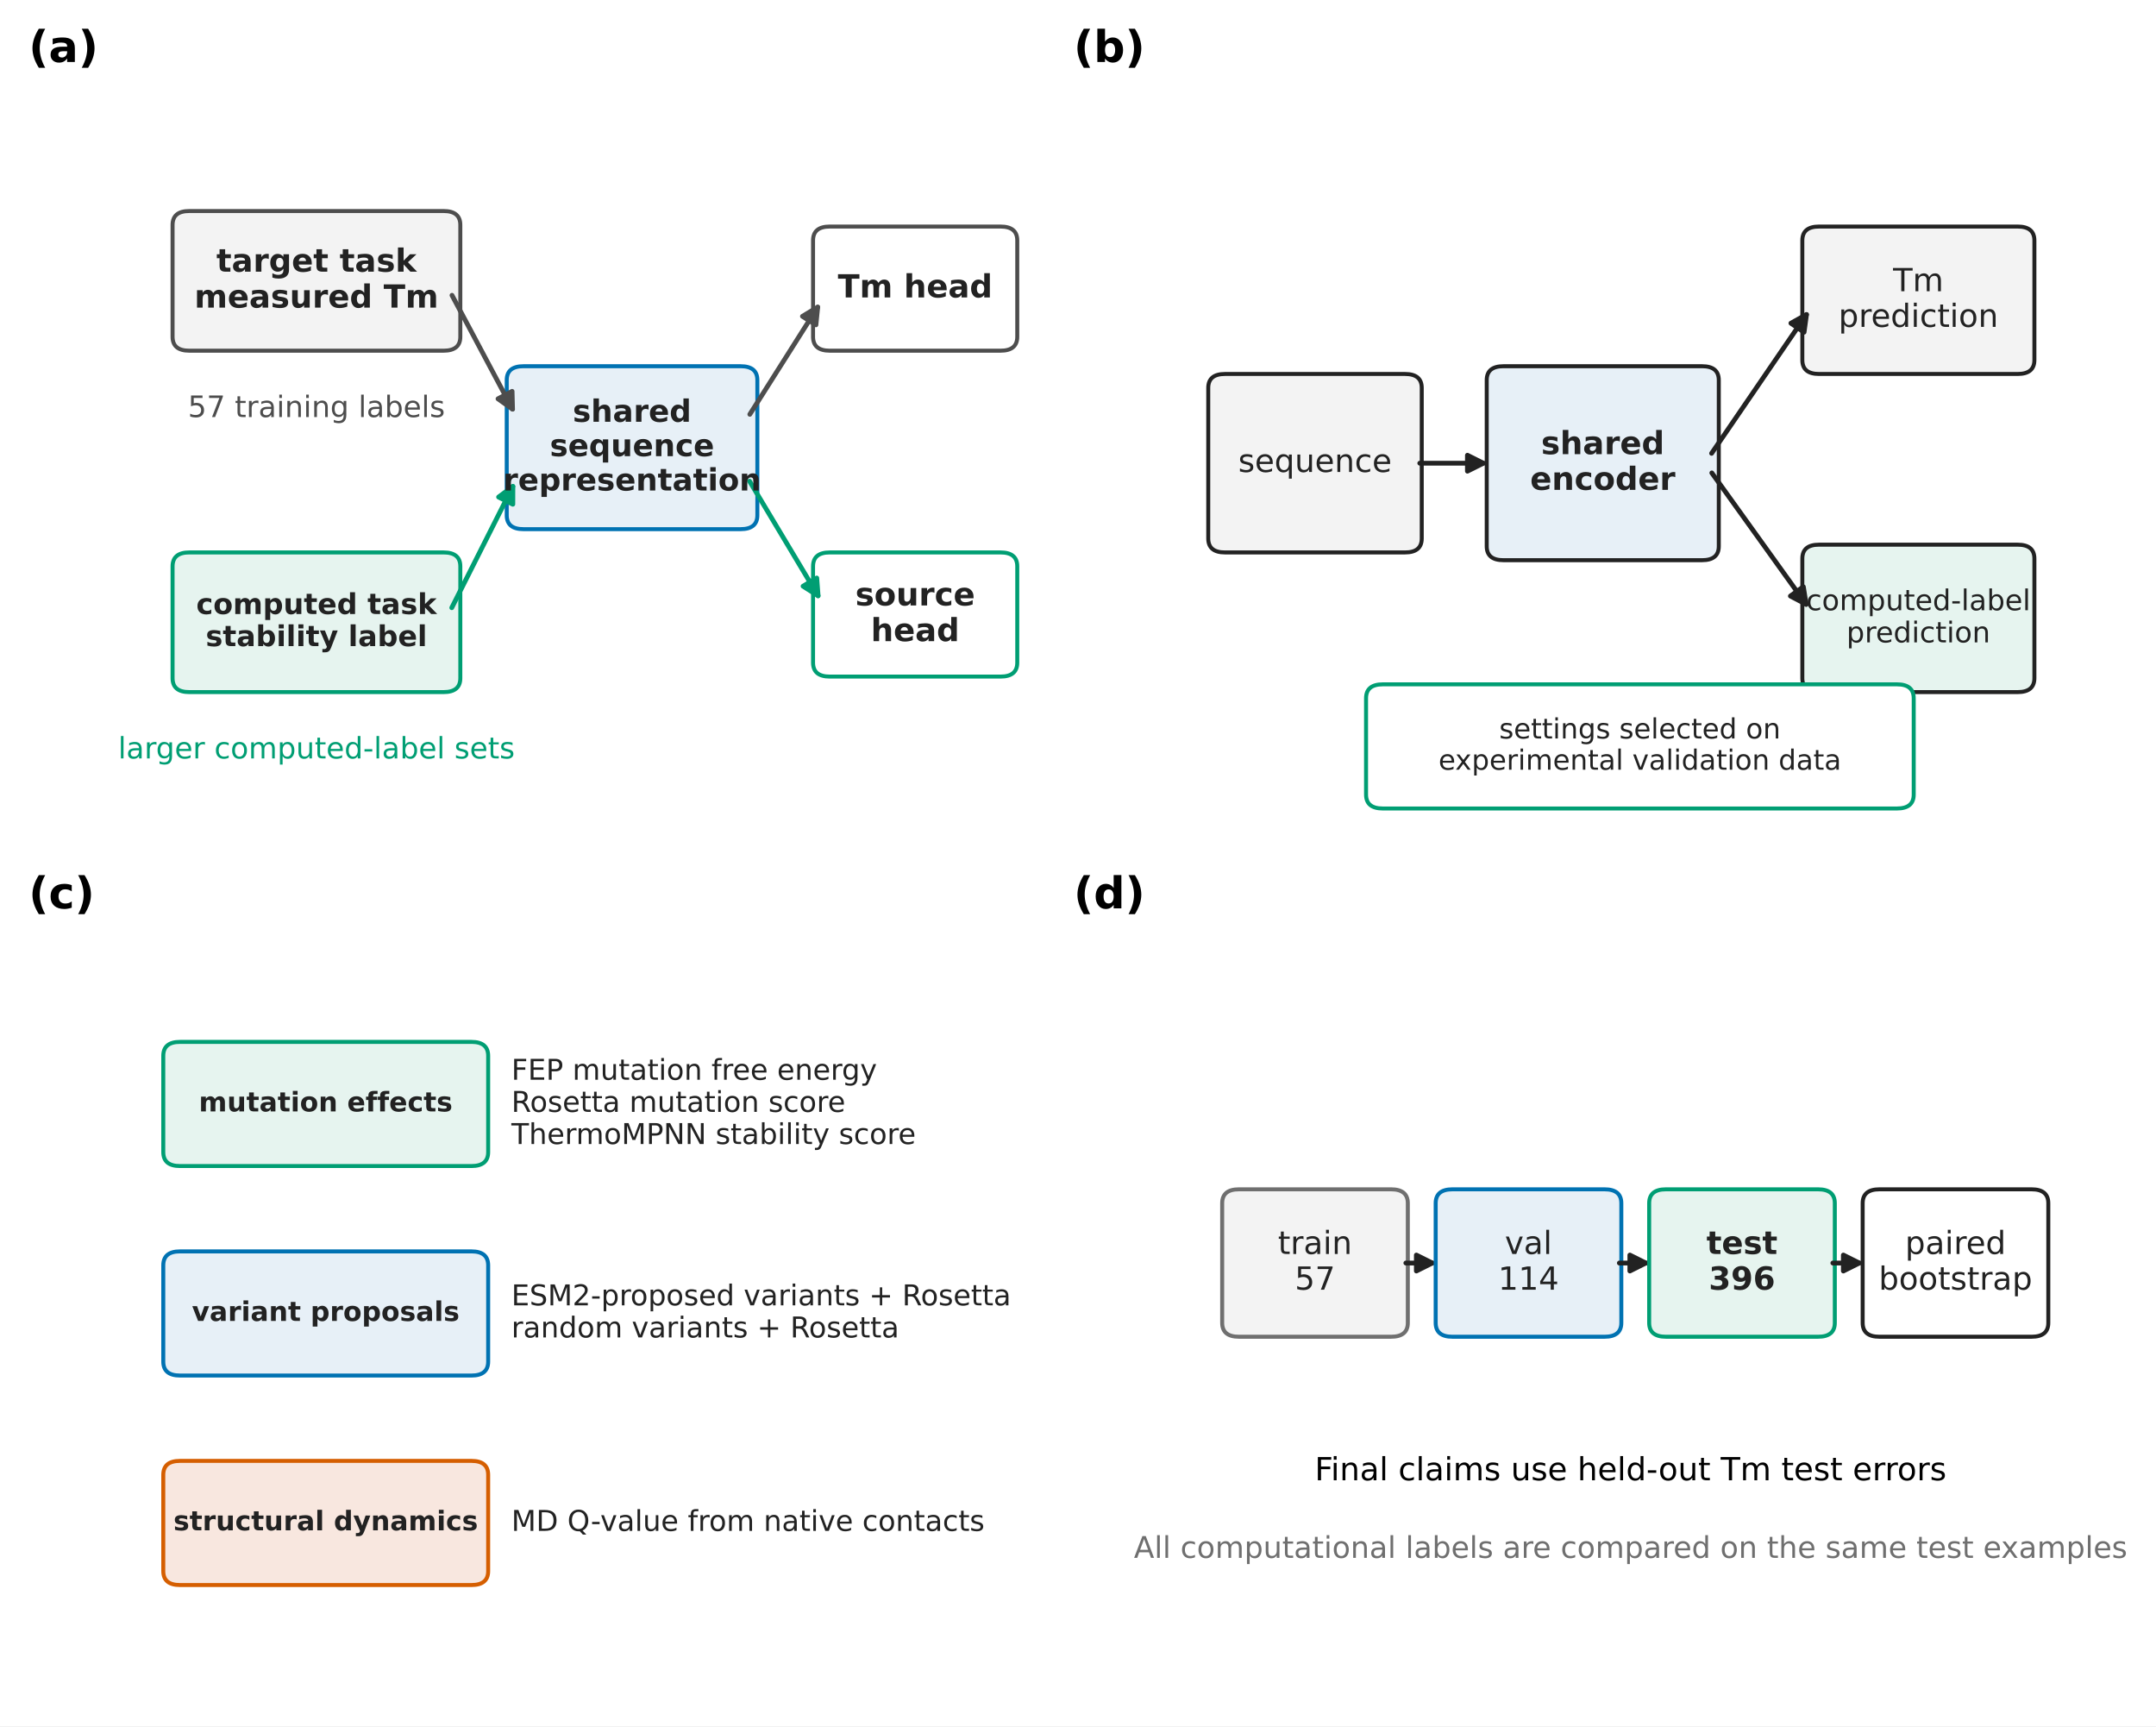
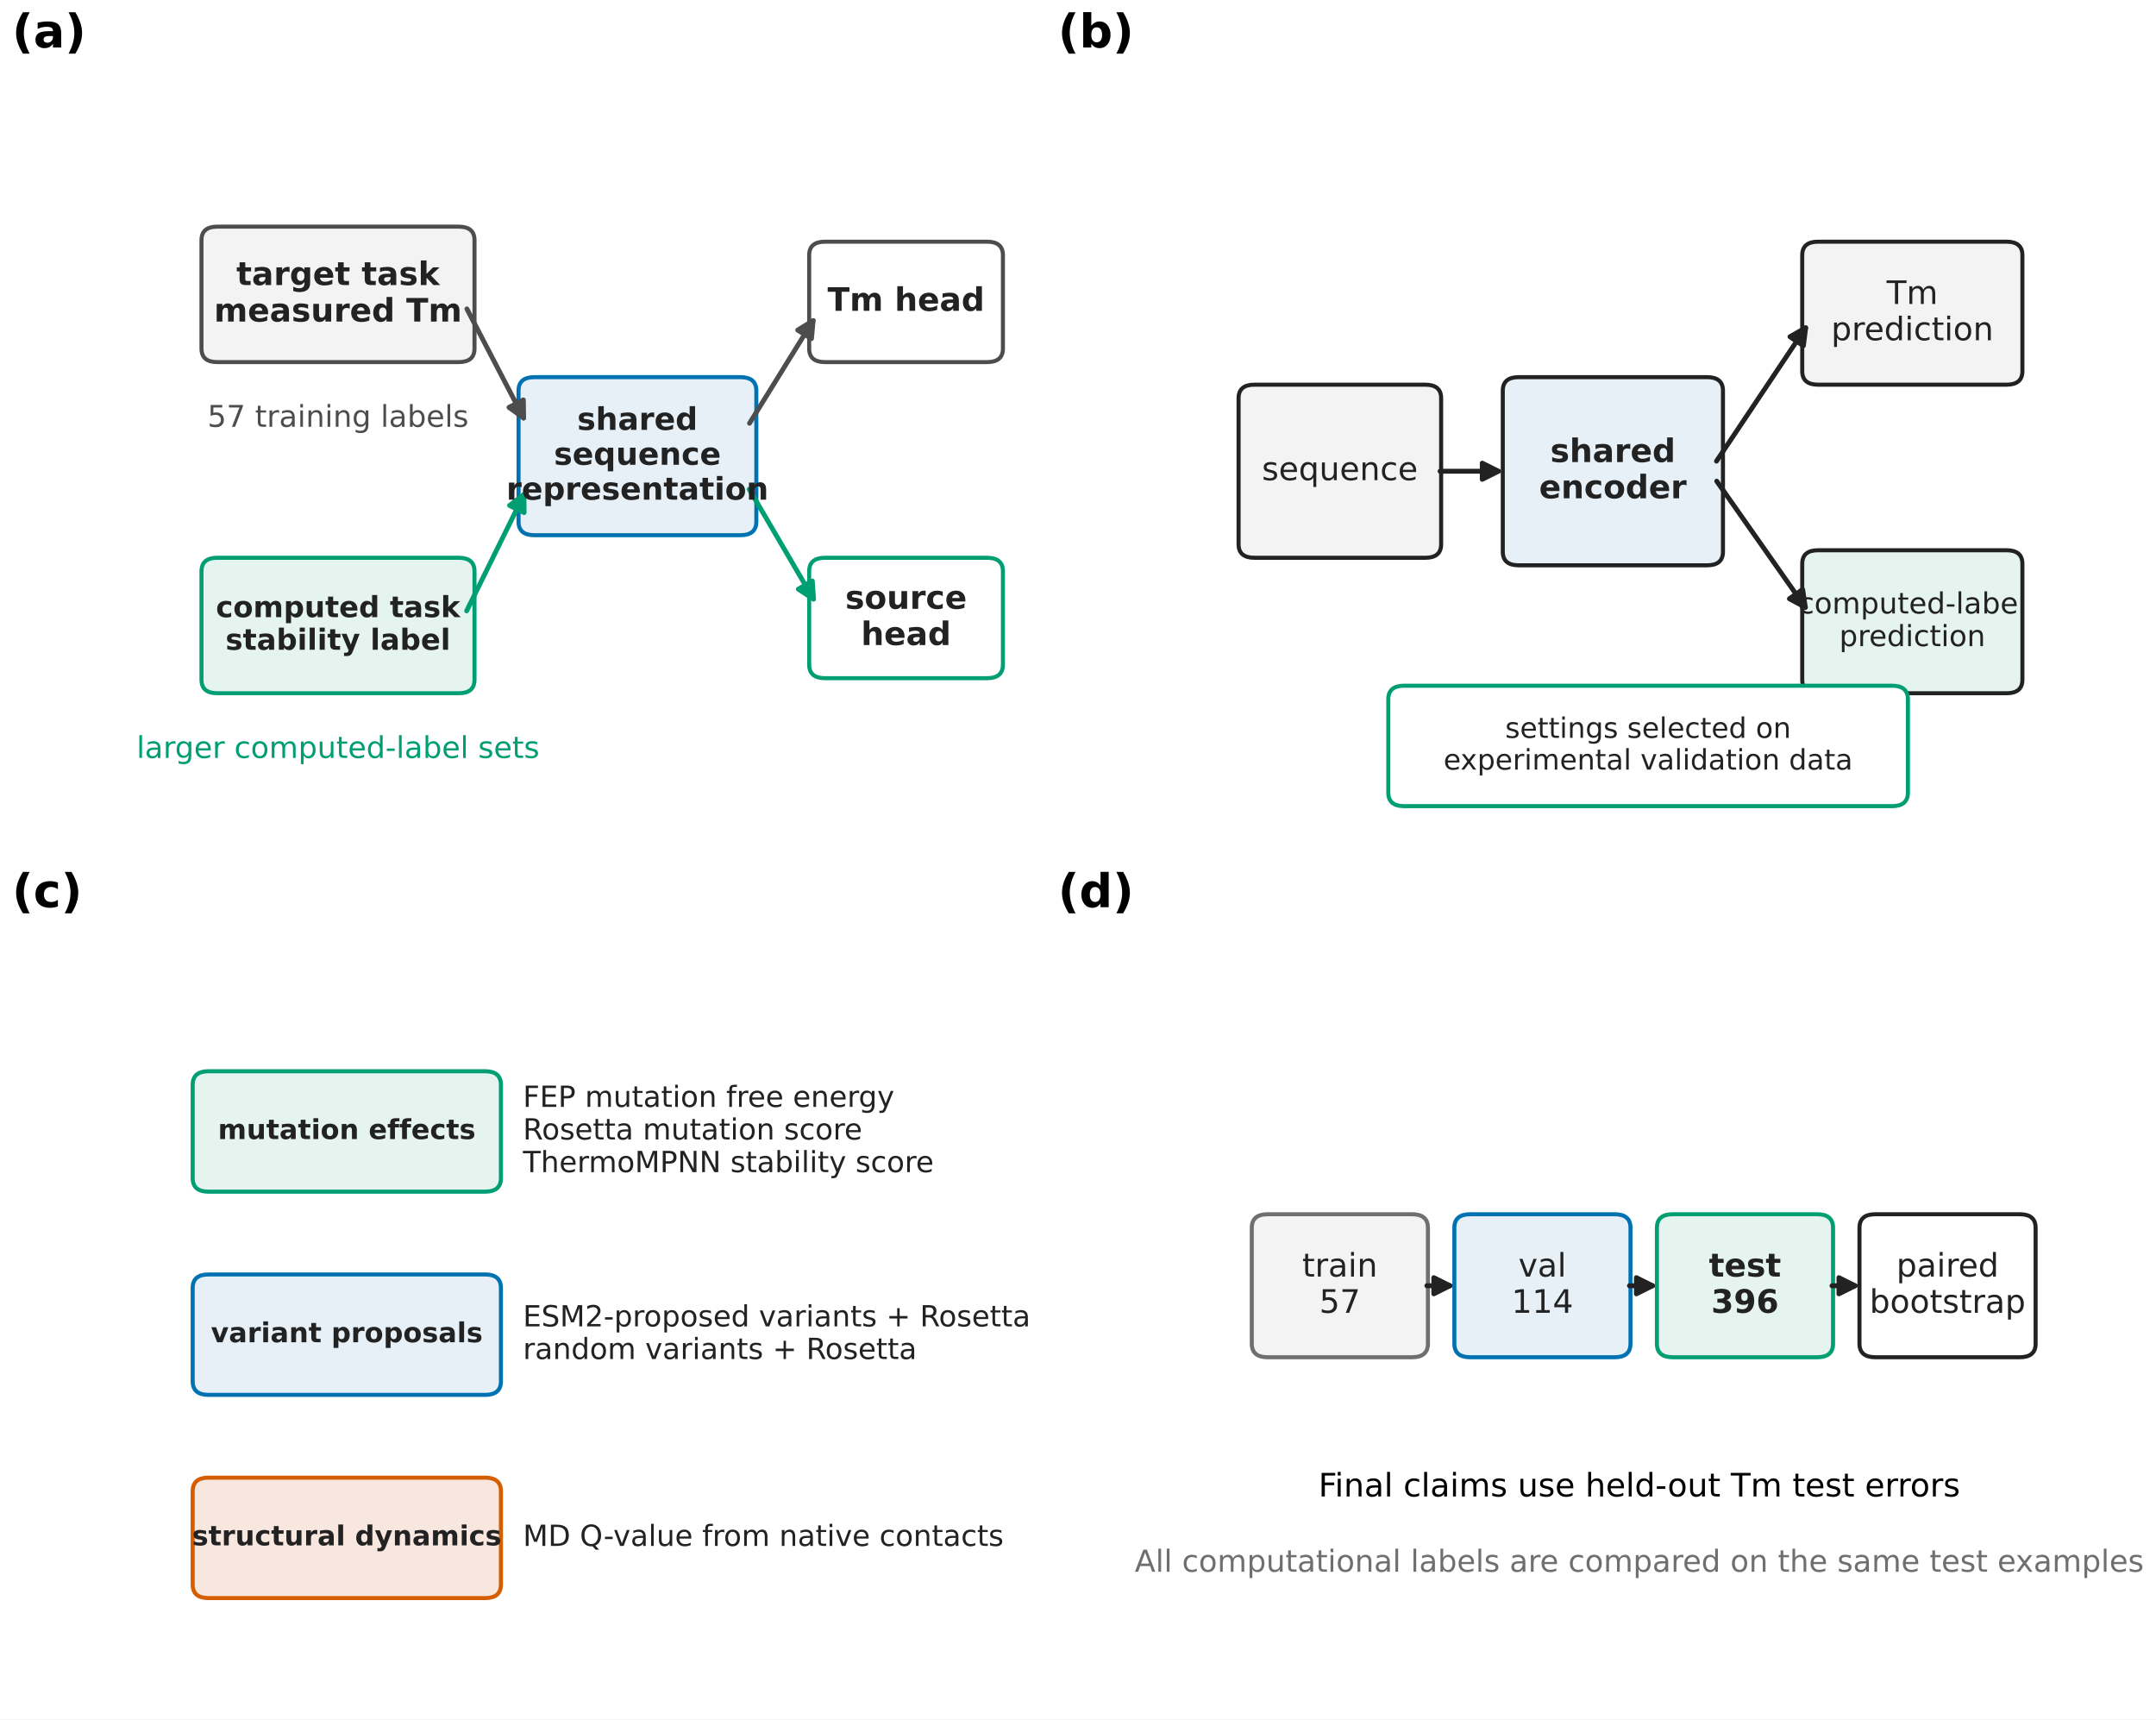
- <svg xmlns="http://www.w3.org/2000/svg" width="541.198pt" height="433.2pt" viewBox="0 0 541.198 433.2" version="1.1">
+ <svg xmlns="http://www.w3.org/2000/svg" width="532.8pt" height="424.8pt" viewBox="0 0 532.8 424.8" version="1.1">
  <defs>
    <style type="text/css">*{stroke-linejoin: round; stroke-linecap: butt}</style>
  </defs>
  <g id="figure_1">
    <g id="patch_1">
-       <path d="M 0 433.2 L 541.198 433.2 L 541.198 0 L 0 0 z " style="fill: #ffffff" />
+       <path d="M 0 424.8 L 532.8 424.8 L 532.8 0 L 0 0 z " style="fill: #ffffff" />
    </g>
    <g id="axes_1">
      <g id="patch_2">
-         <path d="M 30.501 213.6 L 263.508 213.6 L 263.508 18.883 L 30.501 18.883 z " style="fill: #ffffff" />
+         <path d="M 37.822 209.4 L 255.466 209.4 L 255.466 23.454 L 37.822 23.454 z " style="fill: #ffffff" />
      </g>
      <g id="patch_3">
-         <path d="M 47.51 88.007 L 111.354 88.007 Q 115.549 88.007 115.549 84.502 L 115.549 56.463 Q 115.549 52.958 111.354 52.958 L 47.51 52.958 Q 43.316 52.958 43.316 56.463 L 43.316 84.502 Q 43.316 88.007 47.51 88.007 z " clip-path="url(#p4a872b0648)" style="fill: #f3f3f3; stroke: #4d4d4d; stroke-linejoin: miter" />
+         <path d="M 53.71 89.465 L 113.345 89.465 Q 117.262 89.465 117.262 86.118 L 117.262 59.342 Q 117.262 55.995 113.345 55.995 L 53.71 55.995 Q 49.792 55.995 49.792 59.342 L 49.792 86.118 Q 49.792 89.465 53.71 89.465 z " clip-path="url(#p6872adf41d)" style="fill: #f3f3f3; stroke: #4d4d4d; stroke-linejoin: miter" />
      </g>
      <g id="patch_4">
-         <path d="M 47.51 173.683 L 111.354 173.683 Q 115.549 173.683 115.549 170.178 L 115.549 142.139 Q 115.549 138.634 111.354 138.634 L 47.51 138.634 Q 43.316 138.634 43.316 142.139 L 43.316 170.178 Q 43.316 173.683 47.51 173.683 z " clip-path="url(#p4a872b0648)" style="fill: #e6f4ef; stroke: #009e73; stroke-linejoin: miter" />
+         <path d="M 53.71 171.281 L 113.345 171.281 Q 117.262 171.281 117.262 167.934 L 117.262 141.158 Q 117.262 137.811 113.345 137.811 L 53.71 137.811 Q 49.792 137.811 49.792 141.158 L 49.792 167.934 Q 49.792 171.281 53.71 171.281 z " clip-path="url(#p6872adf41d)" style="fill: #e6f4ef; stroke: #009e73; stroke-linejoin: miter" />
      </g>
      <g id="patch_5">
-         <path d="M 131.393 132.792 L 185.917 132.792 Q 190.111 132.792 190.111 129.287 L 190.111 95.407 Q 190.111 91.902 185.917 91.902 L 131.393 91.902 Q 127.199 91.902 127.199 95.407 L 127.199 129.287 Q 127.199 132.792 131.393 132.792 z " clip-path="url(#p4a872b0648)" style="fill: #e7f0f7; stroke: #0072b2; stroke-linejoin: miter" />
+         <path d="M 132.062 132.232 L 182.991 132.232 Q 186.908 132.232 186.908 128.885 L 186.908 96.531 Q 186.908 93.184 182.991 93.184 L 132.062 93.184 Q 128.144 93.184 128.144 96.531 L 128.144 128.885 Q 128.144 132.232 132.062 132.232 z " clip-path="url(#p6872adf41d)" style="fill: #e7f0f7; stroke: #0072b2; stroke-linejoin: miter" />
      </g>
      <g id="patch_6">
-         <path d="M 208.286 88.007 L 251.159 88.007 Q 255.353 88.007 255.353 84.502 L 255.353 60.358 Q 255.353 56.853 251.159 56.853 L 208.286 56.853 Q 204.091 56.853 204.091 60.358 L 204.091 84.502 Q 204.091 88.007 208.286 88.007 z " clip-path="url(#p4a872b0648)" style="fill: #ffffff; stroke: #4d4d4d; stroke-linejoin: miter" />
+         <path d="M 203.885 89.465 L 243.931 89.465 Q 247.849 89.465 247.849 86.118 L 247.849 63.061 Q 247.849 59.714 243.931 59.714 L 203.885 59.714 Q 199.967 59.714 199.967 63.061 L 199.967 86.118 Q 199.967 89.465 203.885 89.465 z " clip-path="url(#p6872adf41d)" style="fill: #ffffff; stroke: #4d4d4d; stroke-linejoin: miter" />
      </g>
      <g id="patch_7">
-         <path d="M 208.286 169.788 L 251.159 169.788 Q 255.353 169.788 255.353 166.283 L 255.353 142.139 Q 255.353 138.634 251.159 138.634 L 208.286 138.634 Q 204.091 138.634 204.091 142.139 L 204.091 166.283 Q 204.091 169.788 208.286 169.788 z " clip-path="url(#p4a872b0648)" style="fill: #ffffff; stroke: #009e73; stroke-linejoin: miter" />
+         <path d="M 203.885 167.562 L 243.931 167.562 Q 247.849 167.562 247.849 164.215 L 247.849 141.158 Q 247.849 137.811 243.931 137.811 L 203.885 137.811 Q 199.967 137.811 199.967 141.158 L 199.967 164.215 Q 199.967 167.562 203.885 167.562 z " clip-path="url(#p6872adf41d)" style="fill: #ffffff; stroke: #009e73; stroke-linejoin: miter" />
      </g>
      <g id="patch_8">
-         <path d="M 113.462 74.105 Q 121.374 88.982 128.657 102.675 " clip-path="url(#p4a872b0648)" style="fill: none; stroke: #4d4d4d; stroke-width: 1.2; stroke-linecap: round" />
-         <path d="M 128.544 98.204 L 128.657 102.675 L 125.013 100.082 z " clip-path="url(#p4a872b0648)" style="fill: #4d4d4d; stroke: #4d4d4d; stroke-width: 1.2; stroke-linecap: round" />
+         <path d="M 115.381 76.319 Q 122.703 90.395 129.407 103.28 " clip-path="url(#p6872adf41d)" style="fill: none; stroke: #4d4d4d; stroke-width: 1.2; stroke-linecap: round" />
+         <path d="M 129.335 98.809 L 129.407 103.28 L 125.786 100.655 z " clip-path="url(#p6872adf41d)" style="fill: #4d4d4d; stroke: #4d4d4d; stroke-width: 1.2; stroke-linecap: round" />
      </g>
      <g id="patch_9">
-         <path d="M 113.404 152.504 Q 121.375 136.685 128.742 122.063 " clip-path="url(#p4a872b0648)" style="fill: none; stroke: #009e73; stroke-width: 1.2; stroke-linecap: round" />
-         <path d="M 125.156 124.736 L 128.742 122.063 L 128.728 126.535 z " clip-path="url(#p4a872b0648)" style="fill: #009e73; stroke: #009e73; stroke-width: 1.2; stroke-linecap: round" />
+         <path d="M 115.322 150.929 Q 122.703 135.953 129.49 122.18 " clip-path="url(#p6872adf41d)" style="fill: none; stroke: #009e73; stroke-width: 1.2; stroke-linecap: round" />
+         <path d="M 125.928 124.883 L 129.49 122.18 L 129.516 126.652 z " clip-path="url(#p6872adf41d)" style="fill: #009e73; stroke: #009e73; stroke-width: 1.2; stroke-linecap: round" />
      </g>
      <g id="patch_10">
-         <path d="M 188.221 103.972 Q 197.101 89.955 205.263 77.071 " clip-path="url(#p4a872b0648)" style="fill: none; stroke: #4d4d4d; stroke-width: 1.2; stroke-linecap: round" />
-         <path d="M 201.433 79.379 L 205.263 77.071 L 204.812 81.52 z " clip-path="url(#p4a872b0648)" style="fill: #4d4d4d; stroke: #4d4d4d; stroke-width: 1.2; stroke-linecap: round" />
+         <path d="M 185.224 104.579 Q 193.438 91.324 200.944 79.21 " clip-path="url(#p6872adf41d)" style="fill: none; stroke: #4d4d4d; stroke-width: 1.2; stroke-linecap: round" />
+         <path d="M 197.137 81.557 L 200.944 79.21 L 200.538 83.664 z " clip-path="url(#p6872adf41d)" style="fill: #4d4d4d; stroke: #4d4d4d; stroke-width: 1.2; stroke-linecap: round" />
      </g>
      <g id="patch_11">
-         <path d="M 188.154 120.76 Q 197.101 135.712 205.358 149.513 " clip-path="url(#p4a872b0648)" style="fill: none; stroke: #009e73; stroke-width: 1.2; stroke-linecap: round" />
-         <path d="M 205.021 145.054 L 205.358 149.513 L 201.588 147.107 z " clip-path="url(#p4a872b0648)" style="fill: #009e73; stroke: #009e73; stroke-width: 1.2; stroke-linecap: round" />
+         <path d="M 185.157 120.873 Q 193.436 135.02 201.038 148.009 " clip-path="url(#p6872adf41d)" style="fill: none; stroke: #009e73; stroke-width: 1.2; stroke-linecap: round" />
+         <path d="M 200.744 143.546 L 201.038 148.009 L 197.292 145.567 z " clip-path="url(#p6872adf41d)" style="fill: #009e73; stroke: #009e73; stroke-width: 1.2; stroke-linecap: round" />
      </g>
      <g id="matplotlib.axis_1" />
      <g id="matplotlib.axis_2" />
      <g id="text_1">
-         <text style="font-weight: 700; font-size: 8px; font-family: 'DejaVu Sans'; fill: #222222" transform="translate(54.31612 68.18)">target task</text>
-         <text style="font-weight: 700; font-size: 8px; font-family: 'DejaVu Sans'; fill: #222222" transform="translate(48.78549 77.20075)">measured Tm</text>
+         <text style="font-weight: 700; font-size: 8px; font-family: 'DejaVu Sans'; fill: #222222" transform="translate(58.41102 70.42693)">target task</text>
+         <text style="font-weight: 700; font-size: 8px; font-family: 'DejaVu Sans'; fill: #222222" transform="translate(52.8804 79.44768)">measured Tm</text>
      </g>
      <g id="text_2">
-         <text style="font-weight: 700; font-size: 7.2px; font-family: 'DejaVu Sans'; fill: #222222" transform="translate(49.25481 154.0856)">computed task</text>
-         <text style="font-weight: 700; font-size: 7.2px; font-family: 'DejaVu Sans'; fill: #222222" transform="translate(51.62349 162.148)">stability label</text>
+         <text style="font-weight: 700; font-size: 7.2px; font-family: 'DejaVu Sans'; fill: #222222" transform="translate(53.34971 152.4732)">computed task</text>
+         <text style="font-weight: 700; font-size: 7.2px; font-family: 'DejaVu Sans'; fill: #222222" transform="translate(55.7184 160.5357)">stability label</text>
      </g>
      <g id="text_3">
-         <text style="font-weight: 700; font-size: 7.7px; font-family: 'DejaVu Sans'; fill: #222222" transform="translate(143.7591 105.8493)">shared</text>
-         <text style="font-weight: 700; font-size: 7.7px; font-family: 'DejaVu Sans'; fill: #222222" transform="translate(138.0099 114.4716)">sequence</text>
-         <text style="font-weight: 700; font-size: 7.7px; font-family: 'DejaVu Sans'; fill: #222222" transform="translate(126.2518 123.094)">representation</text>
+         <text style="font-weight: 700; font-size: 7.7px; font-family: 'DejaVu Sans'; fill: #222222" transform="translate(142.6304 106.2105)">shared</text>
+         <text style="font-weight: 700; font-size: 7.7px; font-family: 'DejaVu Sans'; fill: #222222" transform="translate(136.8813 114.8328)">sequence</text>
+         <text style="font-weight: 700; font-size: 7.7px; font-family: 'DejaVu Sans'; fill: #222222" transform="translate(125.1231 123.4551)">representation</text>
      </g>
      <g id="text_4">
-         <text style="font-weight: 700; font-size: 8px; font-family: 'DejaVu Sans'; text-anchor: middle; fill: #222222" x="229.722" y="74.638" transform="rotate(-0 229.7223 74.63754)">Tm head</text>
+         <text style="font-weight: 700; font-size: 8px; font-family: 'DejaVu Sans'; text-anchor: middle; fill: #222222" x="223.908" y="76.797" transform="rotate(-0 223.9078 76.79676)">Tm head</text>
      </g>
      <g id="text_5">
-         <text style="font-weight: 700; font-size: 8px; font-family: 'DejaVu Sans'; fill: #222222" transform="translate(214.6892 151.9394)">source</text>
-         <text style="font-weight: 700; font-size: 8px; font-family: 'DejaVu Sans'; fill: #222222" transform="translate(218.5992 160.8976)">head</text>
+         <text style="font-weight: 700; font-size: 8px; font-family: 'DejaVu Sans'; fill: #222222" transform="translate(208.8746 150.4148)">source</text>
+         <text style="font-weight: 700; font-size: 8px; font-family: 'DejaVu Sans'; fill: #222222" transform="translate(212.7846 159.373)">head</text>
      </g>
      <g id="text_6">
-         <text style="font-size: 7.4px; font-family: 'DejaVu Sans'; text-anchor: middle; fill: #4d4d4d" x="79.432" y="104.653" transform="rotate(-0 79.43237 104.653)">57 training labels</text>
+         <text style="font-size: 7.4px; font-family: 'DejaVu Sans'; text-anchor: middle; fill: #4d4d4d" x="83.527" y="105.453" transform="rotate(-0 83.52727 105.4528)">57 training labels</text>
      </g>
      <g id="text_7">
-         <text style="font-size: 7.4px; font-family: 'DejaVu Sans'; text-anchor: middle; fill: #009e73" x="79.432" y="190.328" transform="rotate(-0 79.43237 190.3283)">larger computed-label sets</text>
+         <text style="font-size: 7.4px; font-family: 'DejaVu Sans'; text-anchor: middle; fill: #009e73" x="83.527" y="187.269" transform="rotate(-0 83.52727 187.2688)">larger computed-label sets</text>
      </g>
      <g id="text_8">
-         <text style="font-weight: 700; font-size: 11px; font-family: 'DejaVu Sans'; text-anchor: start" x="7.2" y="15.558" transform="rotate(-0 7.2 15.55828)">(a)</text>
+         <text style="font-weight: 700; font-size: 11.5px; font-family: 'DejaVu Sans'; text-anchor: start" x="2.999" y="11.738" transform="rotate(-0 2.998924 11.73844)">(a)</text>
      </g>
    </g>
    <g id="axes_2">
      <g id="patch_12">
-         <path d="M 292.809 213.6 L 525.817 213.6 L 525.817 18.883 L 292.809 18.883 z " style="fill: #ffffff" />
+         <path d="M 296.288 209.4 L 513.933 209.4 L 513.933 23.454 L 296.288 23.454 z " style="fill: #ffffff" />
      </g>
      <g id="patch_13">
-         <path d="M 307.489 138.634 L 352.692 138.634 Q 356.886 138.634 356.886 135.129 L 356.886 97.354 Q 356.886 93.849 352.692 93.849 L 307.489 93.849 Q 303.295 93.849 303.295 97.354 L 303.295 135.129 Q 303.295 138.634 307.489 138.634 z " clip-path="url(#p6055d7ea4e)" style="fill: #f3f3f3; stroke: #222222; stroke-linejoin: miter" />
+         <path d="M 310 137.811 L 352.223 137.811 Q 356.141 137.811 356.141 134.464 L 356.141 98.39 Q 356.141 95.043 352.223 95.043 L 310 95.043 Q 306.082 95.043 306.082 98.39 L 306.082 134.464 Q 306.082 137.811 310 137.811 z " clip-path="url(#p6206962e86)" style="fill: #f3f3f3; stroke: #222222; stroke-linejoin: miter" />
      </g>
      <g id="patch_14">
-         <path d="M 377.391 140.581 L 427.255 140.581 Q 431.449 140.581 431.449 137.076 L 431.449 95.407 Q 431.449 91.902 427.255 91.902 L 377.391 91.902 Q 373.197 91.902 373.197 95.407 L 373.197 137.076 Q 373.197 140.581 377.391 140.581 z " clip-path="url(#p6055d7ea4e)" style="fill: #e7f0f7; stroke: #222222; stroke-linejoin: miter" />
+         <path d="M 375.293 139.67 L 421.869 139.67 Q 425.787 139.67 425.787 136.323 L 425.787 96.531 Q 425.787 93.184 421.869 93.184 L 375.293 93.184 Q 371.376 93.184 371.376 96.531 L 371.376 136.323 Q 371.376 139.67 375.293 139.67 z " clip-path="url(#p6206962e86)" style="fill: #e7f0f7; stroke: #222222; stroke-linejoin: miter" />
      </g>
      <g id="patch_15">
-         <path d="M 456.614 93.849 L 506.477 93.849 Q 510.672 93.849 510.672 90.344 L 510.672 60.358 Q 510.672 56.853 506.477 56.853 L 456.614 56.853 Q 452.42 56.853 452.42 60.358 L 452.42 90.344 Q 452.42 93.849 456.614 93.849 z " clip-path="url(#p6055d7ea4e)" style="fill: #f3f3f3; stroke: #222222; stroke-linejoin: miter" />
+         <path d="M 449.292 95.043 L 495.868 95.043 Q 499.786 95.043 499.786 91.696 L 499.786 63.061 Q 499.786 59.714 495.868 59.714 L 449.292 59.714 Q 445.375 59.714 445.375 63.061 L 445.375 91.696 Q 445.375 95.043 449.292 95.043 z " clip-path="url(#p6206962e86)" style="fill: #f3f3f3; stroke: #222222; stroke-linejoin: miter" />
      </g>
      <g id="patch_16">
-         <path d="M 456.614 173.683 L 506.477 173.683 Q 510.672 173.683 510.672 170.178 L 510.672 140.191 Q 510.672 136.686 506.477 136.686 L 456.614 136.686 Q 452.42 136.686 452.42 140.191 L 452.42 170.178 Q 452.42 173.683 456.614 173.683 z " clip-path="url(#p6055d7ea4e)" style="fill: #e6f4ef; stroke: #222222; stroke-linejoin: miter" />
+         <path d="M 449.292 171.281 L 495.868 171.281 Q 499.786 171.281 499.786 167.934 L 499.786 139.298 Q 499.786 135.951 495.868 135.951 L 449.292 135.951 Q 445.375 135.951 445.375 139.298 L 445.375 167.934 Q 445.375 171.281 449.292 171.281 z " clip-path="url(#p6206962e86)" style="fill: #e6f4ef; stroke: #222222; stroke-linejoin: miter" />
      </g>
      <g id="patch_17">
-         <path d="M 356.392 116.241 Q 365.043 116.241 372.352 116.241 " clip-path="url(#p6055d7ea4e)" style="fill: none; stroke: #222222; stroke-width: 1.2; stroke-linecap: round" />
-         <path d="M 368.352 114.241 L 372.352 116.241 L 368.352 118.241 z " clip-path="url(#p6055d7ea4e)" style="fill: #222222; stroke: #222222; stroke-width: 1.2; stroke-linecap: round" />
+         <path d="M 355.875 116.427 Q 363.757 116.427 370.298 116.427 " clip-path="url(#p6206962e86)" style="fill: none; stroke: #222222; stroke-width: 1.2; stroke-linecap: round" />
+         <path d="M 366.298 114.427 L 370.298 116.427 L 366.298 118.427 z " clip-path="url(#p6206962e86)" style="fill: #222222; stroke: #222222; stroke-width: 1.2; stroke-linecap: round" />
      </g>
      <g id="patch_18">
-         <path d="M 429.648 113.763 Q 441.934 95.796 453.463 78.936 " clip-path="url(#p6055d7ea4e)" style="fill: none; stroke: #222222; stroke-width: 1.2; stroke-linecap: round" />
-         <path d="M 449.554 81.109 L 453.463 78.936 L 452.856 83.367 z " clip-path="url(#p6055d7ea4e)" style="fill: #222222; stroke: #222222; stroke-width: 1.2; stroke-linecap: round" />
+         <path d="M 424.191 113.932 Q 435.582 96.901 446.227 80.986 " clip-path="url(#p6206962e86)" style="fill: none; stroke: #222222; stroke-width: 1.2; stroke-linecap: round" />
+         <path d="M 442.34 83.199 L 446.227 80.986 L 445.665 85.422 z " clip-path="url(#p6206962e86)" style="fill: #222222; stroke: #222222; stroke-width: 1.2; stroke-linecap: round" />
      </g>
      <g id="patch_19">
-         <path d="M 429.703 118.678 Q 441.935 135.713 453.384 151.659 " clip-path="url(#p6055d7ea4e)" style="fill: none; stroke: #222222; stroke-width: 1.2; stroke-linecap: round" />
-         <path d="M 452.675 147.244 L 453.384 151.659 L 449.426 149.577 z " clip-path="url(#p6055d7ea4e)" style="fill: #222222; stroke: #222222; stroke-width: 1.2; stroke-linecap: round" />
+         <path d="M 424.245 118.881 Q 435.579 135.02 446.143 150.061 " clip-path="url(#p6206962e86)" style="fill: none; stroke: #222222; stroke-width: 1.2; stroke-linecap: round" />
+         <path d="M 445.48 145.638 L 446.143 150.061 L 442.207 147.937 z " clip-path="url(#p6206962e86)" style="fill: #222222; stroke: #222222; stroke-width: 1.2; stroke-linecap: round" />
      </g>
      <g id="patch_20">
-         <path d="M 347.1 202.89 L 476.186 202.89 Q 480.381 202.89 480.381 199.385 L 480.381 175.24 Q 480.381 171.735 476.186 171.735 L 347.1 171.735 Q 342.906 171.735 342.906 175.24 L 342.906 199.385 Q 342.906 202.89 347.1 202.89 z " clip-path="url(#p6055d7ea4e)" style="fill: #ffffff; stroke: #009e73; stroke-linejoin: miter" />
+         <path d="M 346.999 199.173 L 467.574 199.173 Q 471.492 199.173 471.492 195.826 L 471.492 172.768 Q 471.492 169.421 467.574 169.421 L 346.999 169.421 Q 343.082 169.421 343.082 172.768 L 343.082 195.826 Q 343.082 199.173 346.999 199.173 z " clip-path="url(#p6206962e86)" style="fill: #ffffff; stroke: #009e73; stroke-linejoin: miter" />
      </g>
      <g id="matplotlib.axis_3" />
      <g id="matplotlib.axis_4" />
      <g id="text_9">
-         <text style="font-size: 8px; font-family: 'DejaVu Sans'; text-anchor: middle; fill: #222222" x="330.091" y="118.449" transform="rotate(-0 330.0906 118.4488)">sequence</text>
+         <text style="font-size: 8px; font-family: 'DejaVu Sans'; text-anchor: middle; fill: #222222" x="331.111" y="118.635" transform="rotate(-0 331.1115 118.6345)">sequence</text>
      </g>
      <g id="text_10">
-         <text style="font-weight: 700; font-size: 8px; font-family: 'DejaVu Sans'; fill: #222222" transform="translate(386.8467 113.9696)">shared</text>
-         <text style="font-weight: 700; font-size: 8px; font-family: 'DejaVu Sans'; fill: #222222" transform="translate(384.0942 122.9279)">encoder</text>
+         <text style="font-weight: 700; font-size: 8px; font-family: 'DejaVu Sans'; fill: #222222" transform="translate(383.1049 114.1554)">shared</text>
+         <text style="font-weight: 700; font-size: 8px; font-family: 'DejaVu Sans'; fill: #222222" transform="translate(380.3524 123.1136)">encoder</text>
      </g>
      <g id="text_11">
-         <text style="font-size: 8px; font-family: 'DejaVu Sans'; fill: #222222" transform="translate(475.2062 73.07916)">Tm</text>
-         <text style="font-size: 8px; font-family: 'DejaVu Sans'; fill: #222222" transform="translate(461.4787 82.03741)">prediction</text>
+         <text style="font-size: 8px; font-family: 'DejaVu Sans'; fill: #222222" transform="translate(466.2408 75.10682)">Tm</text>
+         <text style="font-size: 8px; font-family: 'DejaVu Sans'; fill: #222222" transform="translate(452.5133 84.06507)">prediction</text>
      </g>
      <g id="text_12">
-         <text style="font-size: 7.2px; font-family: 'DejaVu Sans'; fill: #222222" transform="translate(453.3722 153.1401)">computed-label</text>
-         <text style="font-size: 7.2px; font-family: 'DejaVu Sans'; fill: #222222" transform="translate(463.4854 161.2025)">prediction</text>
+         <text style="font-size: 7.2px; font-family: 'DejaVu Sans'; fill: #222222" transform="translate(444.4068 151.5716)">computed-label</text>
+         <text style="font-size: 7.2px; font-family: 'DejaVu Sans'; fill: #222222" transform="translate(454.52 159.6341)">prediction</text>
      </g>
      <g id="text_13">
-         <text style="font-size: 7px; font-family: 'DejaVu Sans'; fill: #222222" transform="translate(376.3272 185.3251)">settings selected on</text>
-         <text style="font-size: 7px; font-family: 'DejaVu Sans'; fill: #222222" transform="translate(361.0819 193.1636)">experimental validation data</text>
+         <text style="font-size: 7px; font-family: 'DejaVu Sans'; fill: #222222" transform="translate(371.9708 182.3094)">settings selected on</text>
+         <text style="font-size: 7px; font-family: 'DejaVu Sans'; fill: #222222" transform="translate(356.7256 190.1479)">experimental validation data</text>
      </g>
      <g id="text_14">
-         <text style="font-weight: 700; font-size: 11px; font-family: 'DejaVu Sans'; text-anchor: start" x="269.509" y="15.558" transform="rotate(-0 269.5086 15.55828)">(b)</text>
+         <text style="font-weight: 700; font-size: 11.5px; font-family: 'DejaVu Sans'; text-anchor: start" x="261.465" y="11.738" transform="rotate(-0 261.4653 11.73844)">(b)</text>
      </g>
    </g>
    <g id="axes_3">
      <g id="patch_21">
-         <path d="M 30.501 426 L 263.508 426 L 263.508 231.283 L 30.501 231.283 z " style="fill: #ffffff" />
+         <path d="M 37.822 421.8 L 255.466 421.8 L 255.466 235.854 L 37.822 235.854 z " style="fill: #ffffff" />
      </g>
      <g id="patch_22">
-         <path d="M 45.18 292.619 L 118.345 292.619 Q 122.539 292.619 122.539 289.114 L 122.539 264.969 Q 122.539 261.464 118.345 261.464 L 45.18 261.464 Q 40.986 261.464 40.986 264.969 L 40.986 289.114 Q 40.986 292.619 45.18 292.619 z " clip-path="url(#p3d0f7e12cc)" style="fill: #e6f4ef; stroke: #009e73; stroke-linejoin: miter" />
+         <path d="M 51.534 294.427 L 119.874 294.427 Q 123.791 294.427 123.791 291.08 L 123.791 268.023 Q 123.791 264.676 119.874 264.676 L 51.534 264.676 Q 47.616 264.676 47.616 268.023 L 47.616 291.08 Q 47.616 294.427 51.534 294.427 z " clip-path="url(#p8ca475f24b)" style="fill: #e6f4ef; stroke: #009e73; stroke-linejoin: miter" />
      </g>
      <g id="patch_23">
-         <path d="M 45.18 345.192 L 118.345 345.192 Q 122.539 345.192 122.539 341.687 L 122.539 317.542 Q 122.539 314.038 118.345 314.038 L 45.18 314.038 Q 40.986 314.038 40.986 317.542 L 40.986 341.687 Q 40.986 345.192 45.18 345.192 z " clip-path="url(#p3d0f7e12cc)" style="fill: #e7f0f7; stroke: #0072b2; stroke-linejoin: miter" />
+         <path d="M 51.534 344.632 L 119.874 344.632 Q 123.791 344.632 123.791 341.285 L 123.791 318.228 Q 123.791 314.881 119.874 314.881 L 51.534 314.881 Q 47.616 314.881 47.616 318.228 L 47.616 341.285 Q 47.616 344.632 51.534 344.632 z " clip-path="url(#p8ca475f24b)" style="fill: #e7f0f7; stroke: #0072b2; stroke-linejoin: miter" />
      </g>
      <g id="patch_24">
-         <path d="M 45.18 397.766 L 118.345 397.766 Q 122.539 397.766 122.539 394.261 L 122.539 370.116 Q 122.539 366.611 118.345 366.611 L 45.18 366.611 Q 40.986 366.611 40.986 370.116 L 40.986 394.261 Q 40.986 397.766 45.18 397.766 z " clip-path="url(#p3d0f7e12cc)" style="fill: #f8e7df; stroke: #d55e00; stroke-linejoin: miter" />
+         <path d="M 51.534 394.838 L 119.874 394.838 Q 123.791 394.838 123.791 391.491 L 123.791 368.433 Q 123.791 365.086 119.874 365.086 L 51.534 365.086 Q 47.616 365.086 47.616 368.433 L 47.616 391.491 Q 47.616 394.838 51.534 394.838 z " clip-path="url(#p8ca475f24b)" style="fill: #f8e7df; stroke: #d55e00; stroke-linejoin: miter" />
      </g>
      <g id="matplotlib.axis_5" />
      <g id="matplotlib.axis_6" />
      <g id="text_15">
-         <text style="font-weight: 700; font-size: 6.8px; font-family: 'DejaVu Sans'; text-anchor: middle; fill: #222222" x="81.762" y="278.918" transform="rotate(-0 81.76245 278.9178)">mutation effects</text>
+         <text style="font-weight: 700; font-size: 6.8px; font-family: 'DejaVu Sans'; text-anchor: middle; fill: #222222" x="85.704" y="281.428" transform="rotate(-0 85.70371 281.4278)">mutation effects</text>
      </g>
      <g id="text_16">
-         <text style="font-size: 7.2px; font-family: 'DejaVu Sans'; fill: #222222" transform="translate(128.364 270.9657)">FEP mutation free energy</text>
-         <text style="font-size: 7.2px; font-family: 'DejaVu Sans'; fill: #222222" transform="translate(128.364 279.0281)">Rosetta mutation score</text>
-         <text style="font-size: 7.2px; font-family: 'DejaVu Sans'; fill: #222222" transform="translate(128.364 287.0906)">ThermoMPNN stability score</text>
+         <text style="font-size: 7.2px; font-family: 'DejaVu Sans'; fill: #222222" transform="translate(129.2325 273.4758)">FEP mutation free energy</text>
+         <text style="font-size: 7.2px; font-family: 'DejaVu Sans'; fill: #222222" transform="translate(129.2325 281.5382)">Rosetta mutation score</text>
+         <text style="font-size: 7.2px; font-family: 'DejaVu Sans'; fill: #222222" transform="translate(129.2325 289.6006)">ThermoMPNN stability score</text>
      </g>
      <g id="text_17">
-         <text style="font-weight: 700; font-size: 6.8px; font-family: 'DejaVu Sans'; text-anchor: middle; fill: #222222" x="81.762" y="331.491" transform="rotate(-0 81.76245 331.4912)">variant proposals</text>
+         <text style="font-weight: 700; font-size: 6.8px; font-family: 'DejaVu Sans'; text-anchor: middle; fill: #222222" x="85.704" y="331.633" transform="rotate(-0 85.70371 331.6331)">variant proposals</text>
      </g>
      <g id="text_18">
-         <text style="font-size: 7.2px; font-family: 'DejaVu Sans'; fill: #222222" transform="translate(128.364 327.5704)">ESM2-proposed variants + Rosetta</text>
-         <text style="font-size: 7.2px; font-family: 'DejaVu Sans'; fill: #222222" transform="translate(128.364 335.6328)">random variants + Rosetta</text>
+         <text style="font-size: 7.2px; font-family: 'DejaVu Sans'; fill: #222222" transform="translate(129.2325 327.7123)">ESM2-proposed variants + Rosetta</text>
+         <text style="font-size: 7.2px; font-family: 'DejaVu Sans'; fill: #222222" transform="translate(129.2325 335.7747)">random variants + Rosetta</text>
      </g>
      <g id="text_19">
-         <text style="font-weight: 700; font-size: 6.8px; font-family: 'DejaVu Sans'; text-anchor: middle; fill: #222222" x="81.762" y="384.038" transform="rotate(-0 81.76245 384.0381)">structural dynamics</text>
+         <text style="font-weight: 700; font-size: 6.8px; font-family: 'DejaVu Sans'; text-anchor: middle; fill: #222222" x="85.704" y="381.812" transform="rotate(-0 85.70371 381.8118)">structural dynamics</text>
      </g>
      <g id="text_20">
-         <text style="font-size: 7.2px; font-family: 'DejaVu Sans'; text-anchor: start; fill: #222222" x="128.364" y="384.175" transform="rotate(-0 128.364 384.1751)">MD Q-value from native contacts</text>
+         <text style="font-size: 7.2px; font-family: 'DejaVu Sans'; text-anchor: start; fill: #222222" x="129.233" y="381.949" transform="rotate(-0 129.2325 381.9488)">MD Q-value from native contacts</text>
      </g>
      <g id="text_21">
-         <text style="font-weight: 700; font-size: 11px; font-family: 'DejaVu Sans'; text-anchor: start" x="7.2" y="227.958" transform="rotate(-0 7.2 227.9583)">(c)</text>
+         <text style="font-weight: 700; font-size: 11.5px; font-family: 'DejaVu Sans'; text-anchor: start" x="2.999" y="224.138" transform="rotate(-0 2.998924 224.1384)">(c)</text>
      </g>
    </g>
    <g id="axes_4">
      <g id="patch_25">
-         <path d="M 292.809 426 L 525.817 426 L 525.817 231.283 L 292.809 231.283 z " style="fill: #ffffff" />
+         <path d="M 296.288 421.8 L 513.933 421.8 L 513.933 235.854 L 296.288 235.854 z " style="fill: #ffffff" />
      </g>
      <g id="patch_26">
-         <path d="M 310.984 335.456 L 349.197 335.456 Q 353.391 335.456 353.391 331.951 L 353.391 301.965 Q 353.391 298.46 349.197 298.46 L 310.984 298.46 Q 306.79 298.46 306.79 301.965 L 306.79 331.951 Q 306.79 335.456 310.984 335.456 z " clip-path="url(#pea270a1ae7)" style="fill: #f3f3f3; stroke: #6f6f6f; stroke-linejoin: miter" />
+         <path d="M 313.265 335.335 L 348.958 335.335 Q 352.876 335.335 352.876 331.988 L 352.876 303.352 Q 352.876 300.005 348.958 300.005 L 313.265 300.005 Q 309.347 300.005 309.347 303.352 L 309.347 331.988 Q 309.347 335.335 313.265 335.335 z " clip-path="url(#p0f8696802d)" style="fill: #f3f3f3; stroke: #6f6f6f; stroke-linejoin: miter" />
      </g>
      <g id="patch_27">
-         <path d="M 352.896 316.958 Q 356.887 316.958 359.535 316.958 " clip-path="url(#pea270a1ae7)" style="fill: none; stroke: #222222; stroke-width: 1.2; stroke-linecap: round" />
-         <path d="M 355.535 314.958 L 359.535 316.958 L 355.535 318.958 z " clip-path="url(#pea270a1ae7)" style="fill: #222222; stroke: #222222; stroke-width: 1.2; stroke-linecap: round" />
+         <path d="M 352.611 317.67 Q 356.14 317.67 358.327 317.67 " clip-path="url(#p0f8696802d)" style="fill: none; stroke: #222222; stroke-width: 1.2; stroke-linecap: round" />
+         <path d="M 354.327 315.67 L 358.327 317.67 L 354.327 319.67 z " clip-path="url(#p0f8696802d)" style="fill: #222222; stroke: #222222; stroke-width: 1.2; stroke-linecap: round" />
      </g>
      <g id="patch_28">
-         <path d="M 364.576 335.456 L 402.789 335.456 Q 406.983 335.456 406.983 331.951 L 406.983 301.965 Q 406.983 298.46 402.789 298.46 L 364.576 298.46 Q 360.382 298.46 360.382 301.965 L 360.382 331.951 Q 360.382 335.456 364.576 335.456 z " clip-path="url(#pea270a1ae7)" style="fill: #e7f0f7; stroke: #0072b2; stroke-linejoin: miter" />
+         <path d="M 363.323 335.335 L 399.016 335.335 Q 402.934 335.335 402.934 331.988 L 402.934 303.352 Q 402.934 300.005 399.016 300.005 L 363.323 300.005 Q 359.405 300.005 359.405 303.352 L 359.405 331.988 Q 359.405 335.335 363.323 335.335 z " clip-path="url(#p0f8696802d)" style="fill: #e7f0f7; stroke: #0072b2; stroke-linejoin: miter" />
      </g>
      <g id="patch_29">
-         <path d="M 406.488 316.958 Q 410.478 316.958 413.127 316.958 " clip-path="url(#pea270a1ae7)" style="fill: none; stroke: #222222; stroke-width: 1.2; stroke-linecap: round" />
-         <path d="M 409.127 314.958 L 413.127 316.958 L 409.127 318.958 z " clip-path="url(#pea270a1ae7)" style="fill: #222222; stroke: #222222; stroke-width: 1.2; stroke-linecap: round" />
+         <path d="M 402.669 317.67 Q 406.198 317.67 408.386 317.67 " clip-path="url(#p0f8696802d)" style="fill: none; stroke: #222222; stroke-width: 1.2; stroke-linecap: round" />
+         <path d="M 404.386 315.67 L 408.386 317.67 L 404.386 319.67 z " clip-path="url(#p0f8696802d)" style="fill: #222222; stroke: #222222; stroke-width: 1.2; stroke-linecap: round" />
      </g>
      <g id="patch_30">
-         <path d="M 418.167 335.456 L 456.381 335.456 Q 460.575 335.456 460.575 331.951 L 460.575 301.965 Q 460.575 298.46 456.381 298.46 L 418.167 298.46 Q 413.973 298.46 413.973 301.965 L 413.973 331.951 Q 413.973 335.456 418.167 335.456 z " clip-path="url(#pea270a1ae7)" style="fill: #e6f4ef; stroke: #009e73; stroke-linejoin: miter" />
+         <path d="M 413.381 335.335 L 449.075 335.335 Q 452.992 335.335 452.992 331.988 L 452.992 303.352 Q 452.992 300.005 449.075 300.005 L 413.381 300.005 Q 409.463 300.005 409.463 303.352 L 409.463 331.988 Q 409.463 335.335 413.381 335.335 z " clip-path="url(#p0f8696802d)" style="fill: #e6f4ef; stroke: #009e73; stroke-linejoin: miter" />
      </g>
      <g id="patch_31">
-         <path d="M 460.08 316.958 Q 464.07 316.958 466.719 316.958 " clip-path="url(#pea270a1ae7)" style="fill: none; stroke: #222222; stroke-width: 1.2; stroke-linecap: round" />
-         <path d="M 462.719 314.958 L 466.719 316.958 L 462.719 318.958 z " clip-path="url(#pea270a1ae7)" style="fill: #222222; stroke: #222222; stroke-width: 1.2; stroke-linecap: round" />
+         <path d="M 452.728 317.67 Q 456.256 317.67 458.444 317.67 " clip-path="url(#p0f8696802d)" style="fill: none; stroke: #222222; stroke-width: 1.2; stroke-linecap: round" />
+         <path d="M 454.444 315.67 L 458.444 317.67 L 454.444 319.67 z " clip-path="url(#p0f8696802d)" style="fill: #222222; stroke: #222222; stroke-width: 1.2; stroke-linecap: round" />
      </g>
      <g id="patch_32">
-         <path d="M 471.759 335.456 L 509.972 335.456 Q 514.167 335.456 514.167 331.951 L 514.167 301.965 Q 514.167 298.46 509.972 298.46 L 471.759 298.46 Q 467.565 298.46 467.565 301.965 L 467.565 331.951 Q 467.565 335.456 471.759 335.456 z " clip-path="url(#pea270a1ae7)" style="fill: #ffffff; stroke: #222222; stroke-linejoin: miter" />
+         <path d="M 463.439 335.335 L 499.133 335.335 Q 503.05 335.335 503.05 331.988 L 503.05 303.352 Q 503.05 300.005 499.133 300.005 L 463.439 300.005 Q 459.522 300.005 459.522 303.352 L 459.522 331.988 Q 459.522 335.335 463.439 335.335 z " clip-path="url(#p0f8696802d)" style="fill: #ffffff; stroke: #222222; stroke-linejoin: miter" />
      </g>
      <g id="matplotlib.axis_7" />
      <g id="matplotlib.axis_8" />
      <g id="text_22">
-         <text style="font-size: 8px; font-family: 'DejaVu Sans'; fill: #222222" transform="translate(320.7806 314.6866)">train</text>
-         <text style="font-size: 8px; font-family: 'DejaVu Sans'; fill: #222222" transform="translate(325.0006 323.6449)">57</text>
+         <text style="font-size: 8px; font-family: 'DejaVu Sans'; fill: #222222" transform="translate(321.8015 315.3986)">train</text>
+         <text style="font-size: 8px; font-family: 'DejaVu Sans'; fill: #222222" transform="translate(326.0215 324.3569)">57</text>
      </g>
      <g id="text_23">
-         <text style="font-size: 8px; font-family: 'DejaVu Sans'; fill: #222222" transform="translate(377.7523 314.6866)">val</text>
-         <text style="font-size: 8px; font-family: 'DejaVu Sans'; fill: #222222" transform="translate(376.0473 323.6449)">114</text>
+         <text style="font-size: 8px; font-family: 'DejaVu Sans'; fill: #222222" transform="translate(375.2396 315.3986)">val</text>
+         <text style="font-size: 8px; font-family: 'DejaVu Sans'; fill: #222222" transform="translate(373.5346 324.3569)">114</text>
      </g>
      <g id="text_24">
-         <text style="font-weight: 700; font-size: 8px; font-family: 'DejaVu Sans'; fill: #222222" transform="translate(428.3566 314.6866)">test</text>
-         <text style="font-weight: 700; font-size: 8px; font-family: 'DejaVu Sans'; fill: #222222" transform="translate(428.9247 323.6449)">396</text>
+         <text style="font-weight: 700; font-size: 8px; font-family: 'DejaVu Sans'; fill: #222222" transform="translate(422.3103 315.3986)">test</text>
+         <text style="font-weight: 700; font-size: 8px; font-family: 'DejaVu Sans'; fill: #222222" transform="translate(422.8784 324.3569)">396</text>
      </g>
      <g id="text_25">
-         <text style="font-size: 8px; font-family: 'DejaVu Sans'; fill: #222222" transform="translate(478.209 314.6866)">paired</text>
-         <text style="font-size: 8px; font-family: 'DejaVu Sans'; fill: #222222" transform="translate(471.5765 323.6449)">bootstrap</text>
+         <text style="font-size: 8px; font-family: 'DejaVu Sans'; fill: #222222" transform="translate(468.6291 315.3986)">paired</text>
+         <text style="font-size: 8px; font-family: 'DejaVu Sans'; fill: #222222" transform="translate(461.9966 324.3569)">bootstrap</text>
      </g>
      <g id="text_26">
-         <text style="font-size: 8px; font-family: 'DejaVu Sans'; text-anchor: middle" x="409.313" y="371.479" transform="rotate(-0 409.3132 371.4789)">Final claims use held-out Tm test errors</text>
+         <text style="font-size: 8px; font-family: 'DejaVu Sans'; text-anchor: middle" x="405.11" y="369.735" transform="rotate(-0 405.1105 369.735)">Final claims use held-out Tm test errors</text>
      </g>
      <g id="text_27">
-         <text style="font-size: 7.5px; font-family: 'DejaVu Sans'; text-anchor: middle; fill: #6f6f6f" x="409.313" y="390.951" transform="rotate(-0 409.3132 390.9505)">All computational labels are compared on the same test examples</text>
+         <text style="font-size: 7.5px; font-family: 'DejaVu Sans'; text-anchor: middle; fill: #6f6f6f" x="405.11" y="388.33" transform="rotate(-0 405.1105 388.3296)">All computational labels are compared on the same test examples</text>
      </g>
      <g id="text_28">
-         <text style="font-weight: 700; font-size: 11px; font-family: 'DejaVu Sans'; text-anchor: start" x="269.509" y="227.958" transform="rotate(-0 269.5086 227.9583)">(d)</text>
+         <text style="font-weight: 700; font-size: 11.5px; font-family: 'DejaVu Sans'; text-anchor: start" x="261.465" y="224.138" transform="rotate(-0 261.4653 224.1384)">(d)</text>
      </g>
    </g>
  </g>
  <defs>
-     <clipPath id="p4a872b0648">
-       <rect x="30.501" y="18.883" width="233.008" height="194.717" />
-     </clipPath>
-     <clipPath id="p6055d7ea4e">
-       <rect x="292.809" y="18.883" width="233.008" height="194.717" />
-     </clipPath>
-     <clipPath id="p3d0f7e12cc">
-       <rect x="30.501" y="231.283" width="233.008" height="194.717" />
-     </clipPath>
-     <clipPath id="pea270a1ae7">
-       <rect x="292.809" y="231.283" width="233.008" height="194.717" />
+     <clipPath id="p6872adf41d">
+       <rect x="37.822" y="23.454" width="217.644" height="185.946" />
+     </clipPath>
+     <clipPath id="p6206962e86">
+       <rect x="296.288" y="23.454" width="217.644" height="185.946" />
+     </clipPath>
+     <clipPath id="p8ca475f24b">
+       <rect x="37.822" y="235.854" width="217.644" height="185.946" />
+     </clipPath>
+     <clipPath id="p0f8696802d">
+       <rect x="296.288" y="235.854" width="217.644" height="185.946" />
    </clipPath>
  </defs>
</svg>
